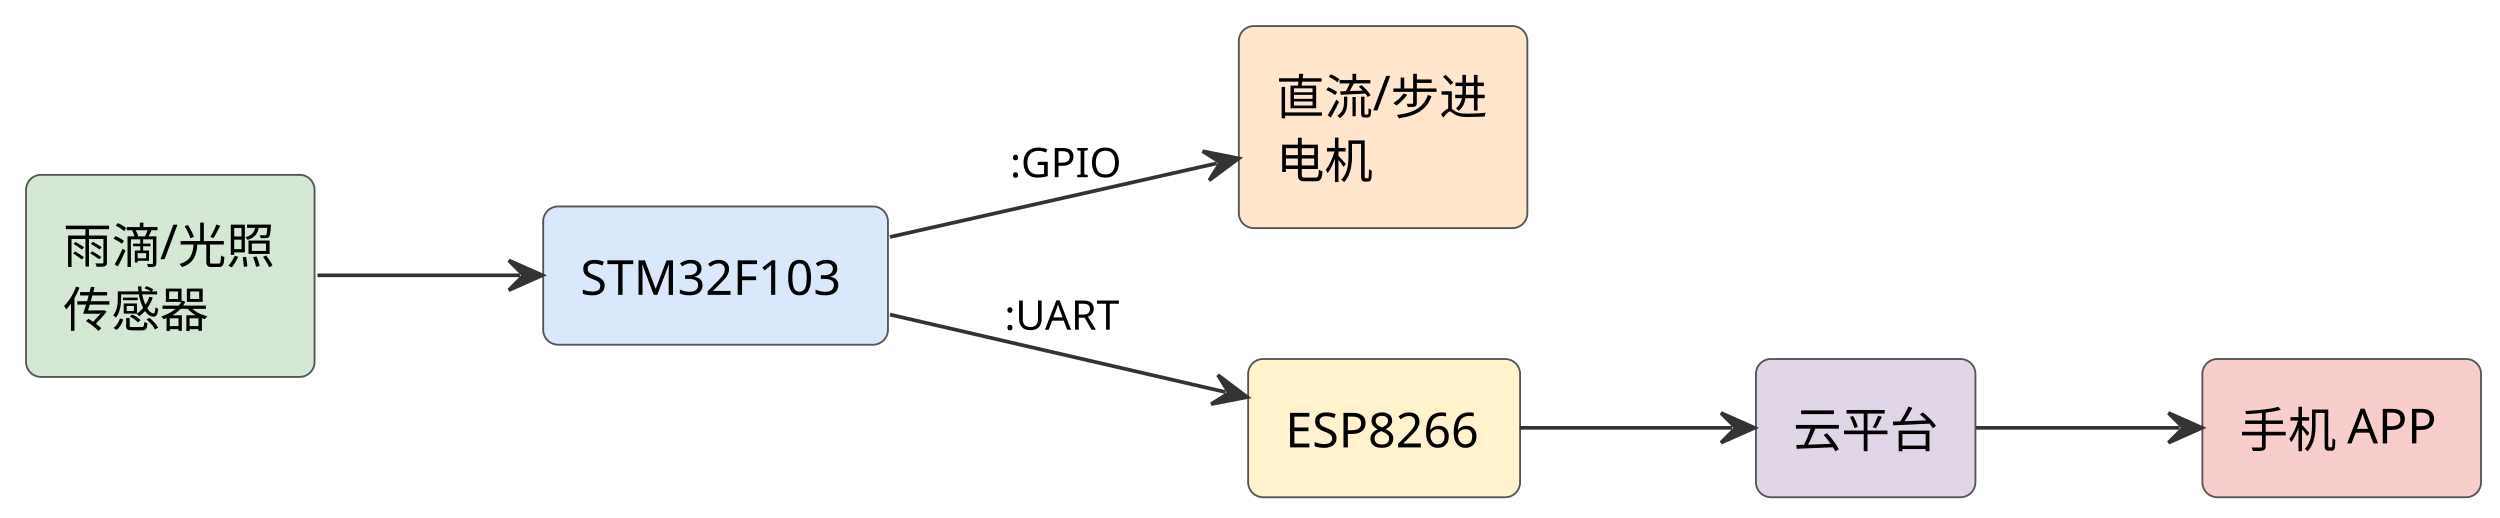
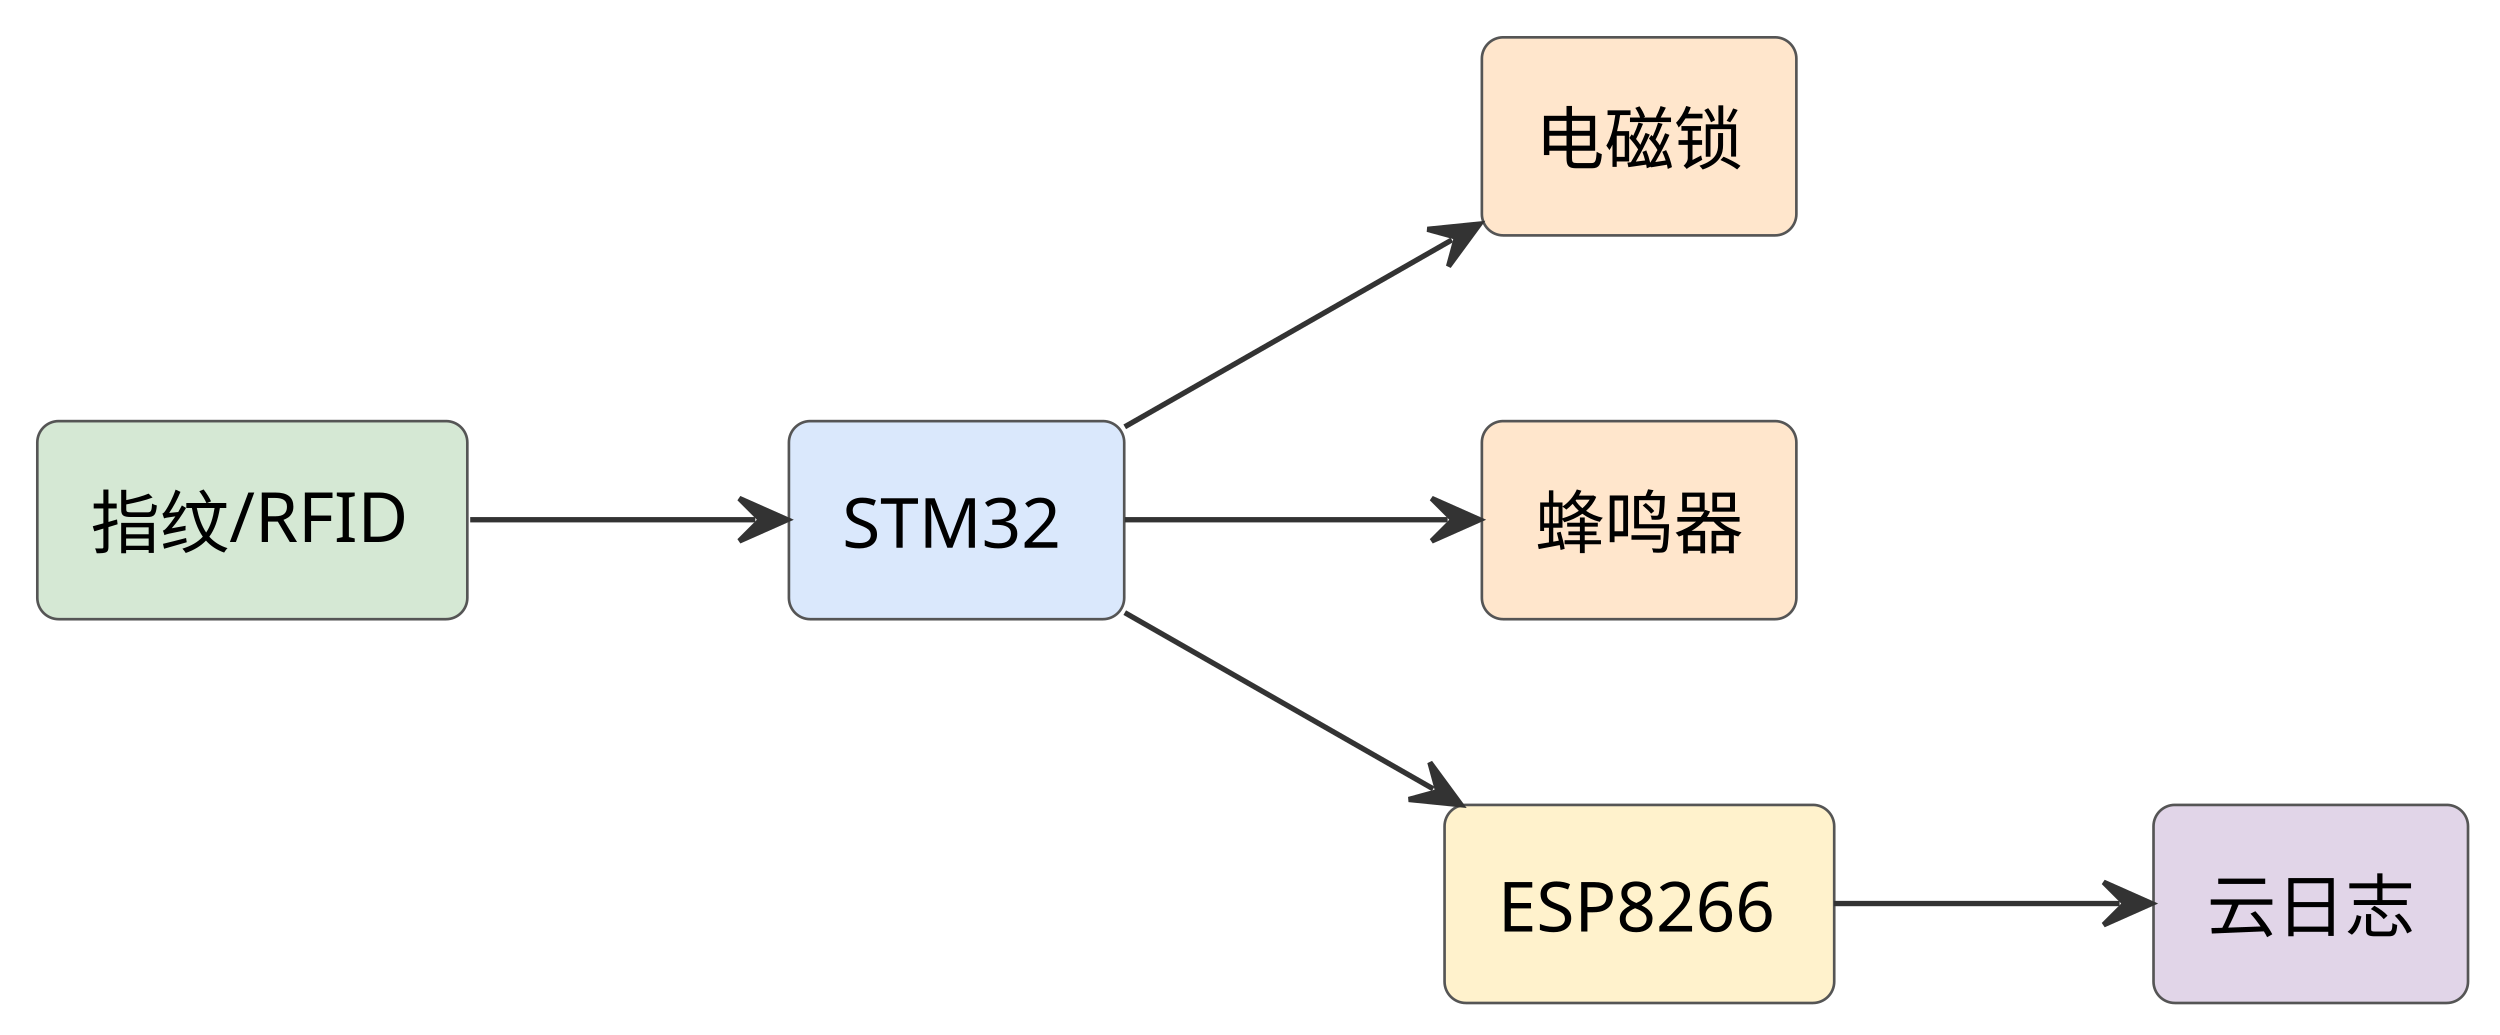
- <svg xmlns="http://www.w3.org/2000/svg" contentStyleType="text/css" height="139px" preserveAspectRatio="none" style="width:672px;height:139px;background:#FFFFFF;" version="1.1" viewBox="0 0 672 139" width="672px" zoomAndPan="magnify">
+ <svg xmlns="http://www.w3.org/2000/svg" contentStyleType="text/css" height="194px" preserveAspectRatio="none" style="width:469px;height:194px;background:#FFFFFF;" version="1.1" viewBox="0 0 469 194" width="469px" zoomAndPan="magnify">
  <defs />
  <g>
-     <g id="elem_rain">
-       <rect fill="#D5E8D4" height="54.315" rx="4" ry="4" style="stroke:#555555;stroke-width:0.5;" width="77.554" x="7" y="47" />
-       <text fill="#000000" font-family="Microsoft YaHei" font-size="13" lengthAdjust="spacing" textLength="57.554" x="17" y="70.755">雨滴/光照</text>
-       <text fill="#000000" font-family="Microsoft YaHei" font-size="13" lengthAdjust="spacing" textLength="39" x="17" y="87.913">传感器</text>
+     <g id="elem_fp">
+       <rect fill="#D5E8D4" height="37.158" rx="4" ry="4" style="stroke:#555555;stroke-width:0.5;" width="80.671" x="7" y="79" />
+       <text fill="#000000" font-family="Microsoft YaHei" font-size="13" lengthAdjust="spacing" textLength="60.671" x="17" y="102.755">指纹/RFID</text>
    </g>
    <g id="elem_stm">
-       <rect fill="#DAE8FC" height="37.158" rx="4" ry="4" style="stroke:#555555;stroke-width:0.5;" width="92.681" x="146" y="55.5" />
-       <text fill="#000000" font-family="Microsoft YaHei" font-size="13" lengthAdjust="spacing" textLength="72.681" x="156" y="79.255">STM32F103</text>
+       <rect fill="#DAE8FC" height="37.158" rx="4" ry="4" style="stroke:#555555;stroke-width:0.5;" width="62.904" x="148" y="79" />
+       <text fill="#000000" font-family="Microsoft YaHei" font-size="13" lengthAdjust="spacing" textLength="42.904" x="158" y="102.755">STM32</text>
    </g>
-     <g id="elem_motor">
-       <rect fill="#FFE6CC" height="54.315" rx="4" ry="4" style="stroke:#555555;stroke-width:0.5;" width="77.554" x="333" y="7" />
-       <text fill="#000000" font-family="Microsoft YaHei" font-size="13" lengthAdjust="spacing" textLength="57.554" x="343" y="30.755">直流/步进</text>
-       <text fill="#000000" font-family="Microsoft YaHei" font-size="13" lengthAdjust="spacing" textLength="26" x="343" y="47.913">电机</text>
+     <g id="elem_lock">
+       <rect fill="#FFE6CC" height="37.158" rx="4" ry="4" style="stroke:#555555;stroke-width:0.5;" width="59" x="278" y="7" />
+       <text fill="#000000" font-family="Microsoft YaHei" font-size="13" lengthAdjust="spacing" textLength="39" x="288" y="30.755">电磁锁</text>
+     </g>
+     <g id="elem_buzz">
+       <rect fill="#FFE6CC" height="37.158" rx="4" ry="4" style="stroke:#555555;stroke-width:0.5;" width="59" x="278" y="79" />
+       <text fill="#000000" font-family="Microsoft YaHei" font-size="13" lengthAdjust="spacing" textLength="39" x="288" y="102.755">蜂鸣器</text>
    </g>
    <g id="elem_esp">
-       <rect fill="#FFF2CC" height="37.158" rx="4" ry="4" style="stroke:#555555;stroke-width:0.5;" width="73.098" x="335.5" y="96.5" />
-       <text fill="#000000" font-family="Microsoft YaHei" font-size="13" lengthAdjust="spacing" textLength="53.098" x="345.5" y="120.255">ESP8266</text>
+       <rect fill="#FFF2CC" height="37.158" rx="4" ry="4" style="stroke:#555555;stroke-width:0.5;" width="73.098" x="271" y="151" />
+       <text fill="#000000" font-family="Microsoft YaHei" font-size="13" lengthAdjust="spacing" textLength="53.098" x="281" y="174.755">ESP8266</text>
    </g>
    <g id="elem_cloud">
-       <rect fill="#E1D5E8" height="37.158" rx="4" ry="4" style="stroke:#555555;stroke-width:0.5;" width="59" x="472" y="96.5" />
-       <text fill="#000000" font-family="Microsoft YaHei" font-size="13" lengthAdjust="spacing" textLength="39" x="482" y="120.255">云平台</text>
+       <rect fill="#E1D5E8" height="37.158" rx="4" ry="4" style="stroke:#555555;stroke-width:0.5;" width="59" x="404" y="151" />
+       <text fill="#000000" font-family="Microsoft YaHei" font-size="13" lengthAdjust="spacing" textLength="39" x="414" y="174.755">云日志</text>
    </g>
-     <g id="elem_app">
-       <rect fill="#F8CECC" height="37.158" rx="4" ry="4" style="stroke:#555555;stroke-width:0.5;" width="74.901" x="592" y="96.5" />
-       <text fill="#000000" font-family="Microsoft YaHei" font-size="13" lengthAdjust="spacing" textLength="54.901" x="602" y="120.255">手机 APP</text>
+     <g id="link_fp_stm">
+       <path d="M88.21,97.5 C107.33,97.5 123.9,97.5 141.69,97.5 " fill="none" id="fp-to-stm" style="stroke:#333333;stroke-width:1.0;" />
+       <polygon fill="#333333" points="147.69,97.5,138.69,93.5,142.69,97.5,138.69,101.5,147.69,97.5" style="stroke:#333333;stroke-width:1.0;" />
    </g>
-     <g id="link_rain_stm">
-       <path d="M85.34,74 C103.91,74 120.33,74 139.77,74 " fill="none" id="rain-to-stm" style="stroke:#333333;stroke-width:1.0;" />
-       <polygon fill="#333333" points="145.77,74,136.77,70,140.77,74,136.77,78,145.77,74" style="stroke:#333333;stroke-width:1.0;" />
+     <g id="link_stm_lock">
+       <path d="M211,80.07 C231.25,68.5 252.45,56.386 272.37,45.006 " fill="none" id="stm-to-lock" style="stroke:#333333;stroke-width:1.0;" />
+       <polygon fill="#333333" points="277.58,42.03,267.781,43.021,273.238,44.51,271.75,49.968,277.58,42.03" style="stroke:#333333;stroke-width:1.0;" />
    </g>
-     <g id="link_stm_motor">
-       <path d="M239.21,63.7 C268.28,57.15 299.627,50.089 327.087,43.899 " fill="none" id="stm-to-motor" style="stroke:#333333;stroke-width:1.0;" />
-       <polygon fill="#333333" points="332.94,42.58,323.281,40.657,328.062,43.679,325.04,48.461,332.94,42.58" style="stroke:#333333;stroke-width:1.0;" />
-       <text fill="#000000" font-family="Microsoft YaHei" font-size="11" lengthAdjust="spacing" textLength="29.756" x="271.5" y="47.639">:GPIO</text>
+     <g id="link_stm_buzz">
+       <path d="M211,97.5 C231.25,97.5 251.66,97.5 271.58,97.5 " fill="none" id="stm-to-buzz" style="stroke:#333333;stroke-width:1.0;" />
+       <polygon fill="#333333" points="277.58,97.5,268.58,93.5,272.58,97.5,268.58,101.5,277.58,97.5" style="stroke:#333333;stroke-width:1.0;" />
    </g>
    <g id="link_stm_esp">
-       <path d="M239.21,84.56 C269.1,91.46 301.744,98.999 329.394,105.389 " fill="none" id="stm-to-esp" style="stroke:#333333;stroke-width:1.0;" />
-       <polygon fill="#333333" points="335.24,106.74,327.372,100.816,330.368,105.614,325.57,108.611,335.24,106.74" style="stroke:#333333;stroke-width:1.0;" />
-       <text fill="#000000" font-family="Microsoft YaHei" font-size="11" lengthAdjust="spacing" textLength="32.087" x="270" y="88.639">:UART</text>
+       <path d="M211,114.93 C230.08,125.83 249.43,136.895 268.87,147.995 " fill="none" id="stm-to-esp" style="stroke:#333333;stroke-width:1.0;" />
+       <polygon fill="#333333" points="274.08,150.97,268.248,143.034,269.738,148.491,264.281,149.981,274.08,150.97" style="stroke:#333333;stroke-width:1.0;" />
    </g>
    <g id="link_esp_cloud">
-       <path d="M408.52,115 C428.41,115 446.9,115 465.61,115 " fill="none" id="esp-to-cloud" style="stroke:#333333;stroke-width:1.0;" />
-       <polygon fill="#333333" points="471.61,115,462.61,111,466.61,115,462.61,119,471.61,115" style="stroke:#333333;stroke-width:1.0;" />
-     </g>
-     <g id="link_cloud_app">
-       <path d="M531.09,115 C549.1,115 566.51,115 585.88,115 " fill="none" id="cloud-to-app" style="stroke:#333333;stroke-width:1.0;" />
-       <polygon fill="#333333" points="591.88,115,582.88,111,586.88,115,582.88,119,591.88,115" style="stroke:#333333;stroke-width:1.0;" />
+       <path d="M344.03,169.5 C362.93,169.5 379.86,169.5 397.64,169.5 " fill="none" id="esp-to-cloud" style="stroke:#333333;stroke-width:1.0;" />
+       <polygon fill="#333333" points="403.64,169.5,394.64,165.5,398.64,169.5,394.64,173.5,403.64,169.5" style="stroke:#333333;stroke-width:1.0;" />
    </g>
  </g>
</svg>
